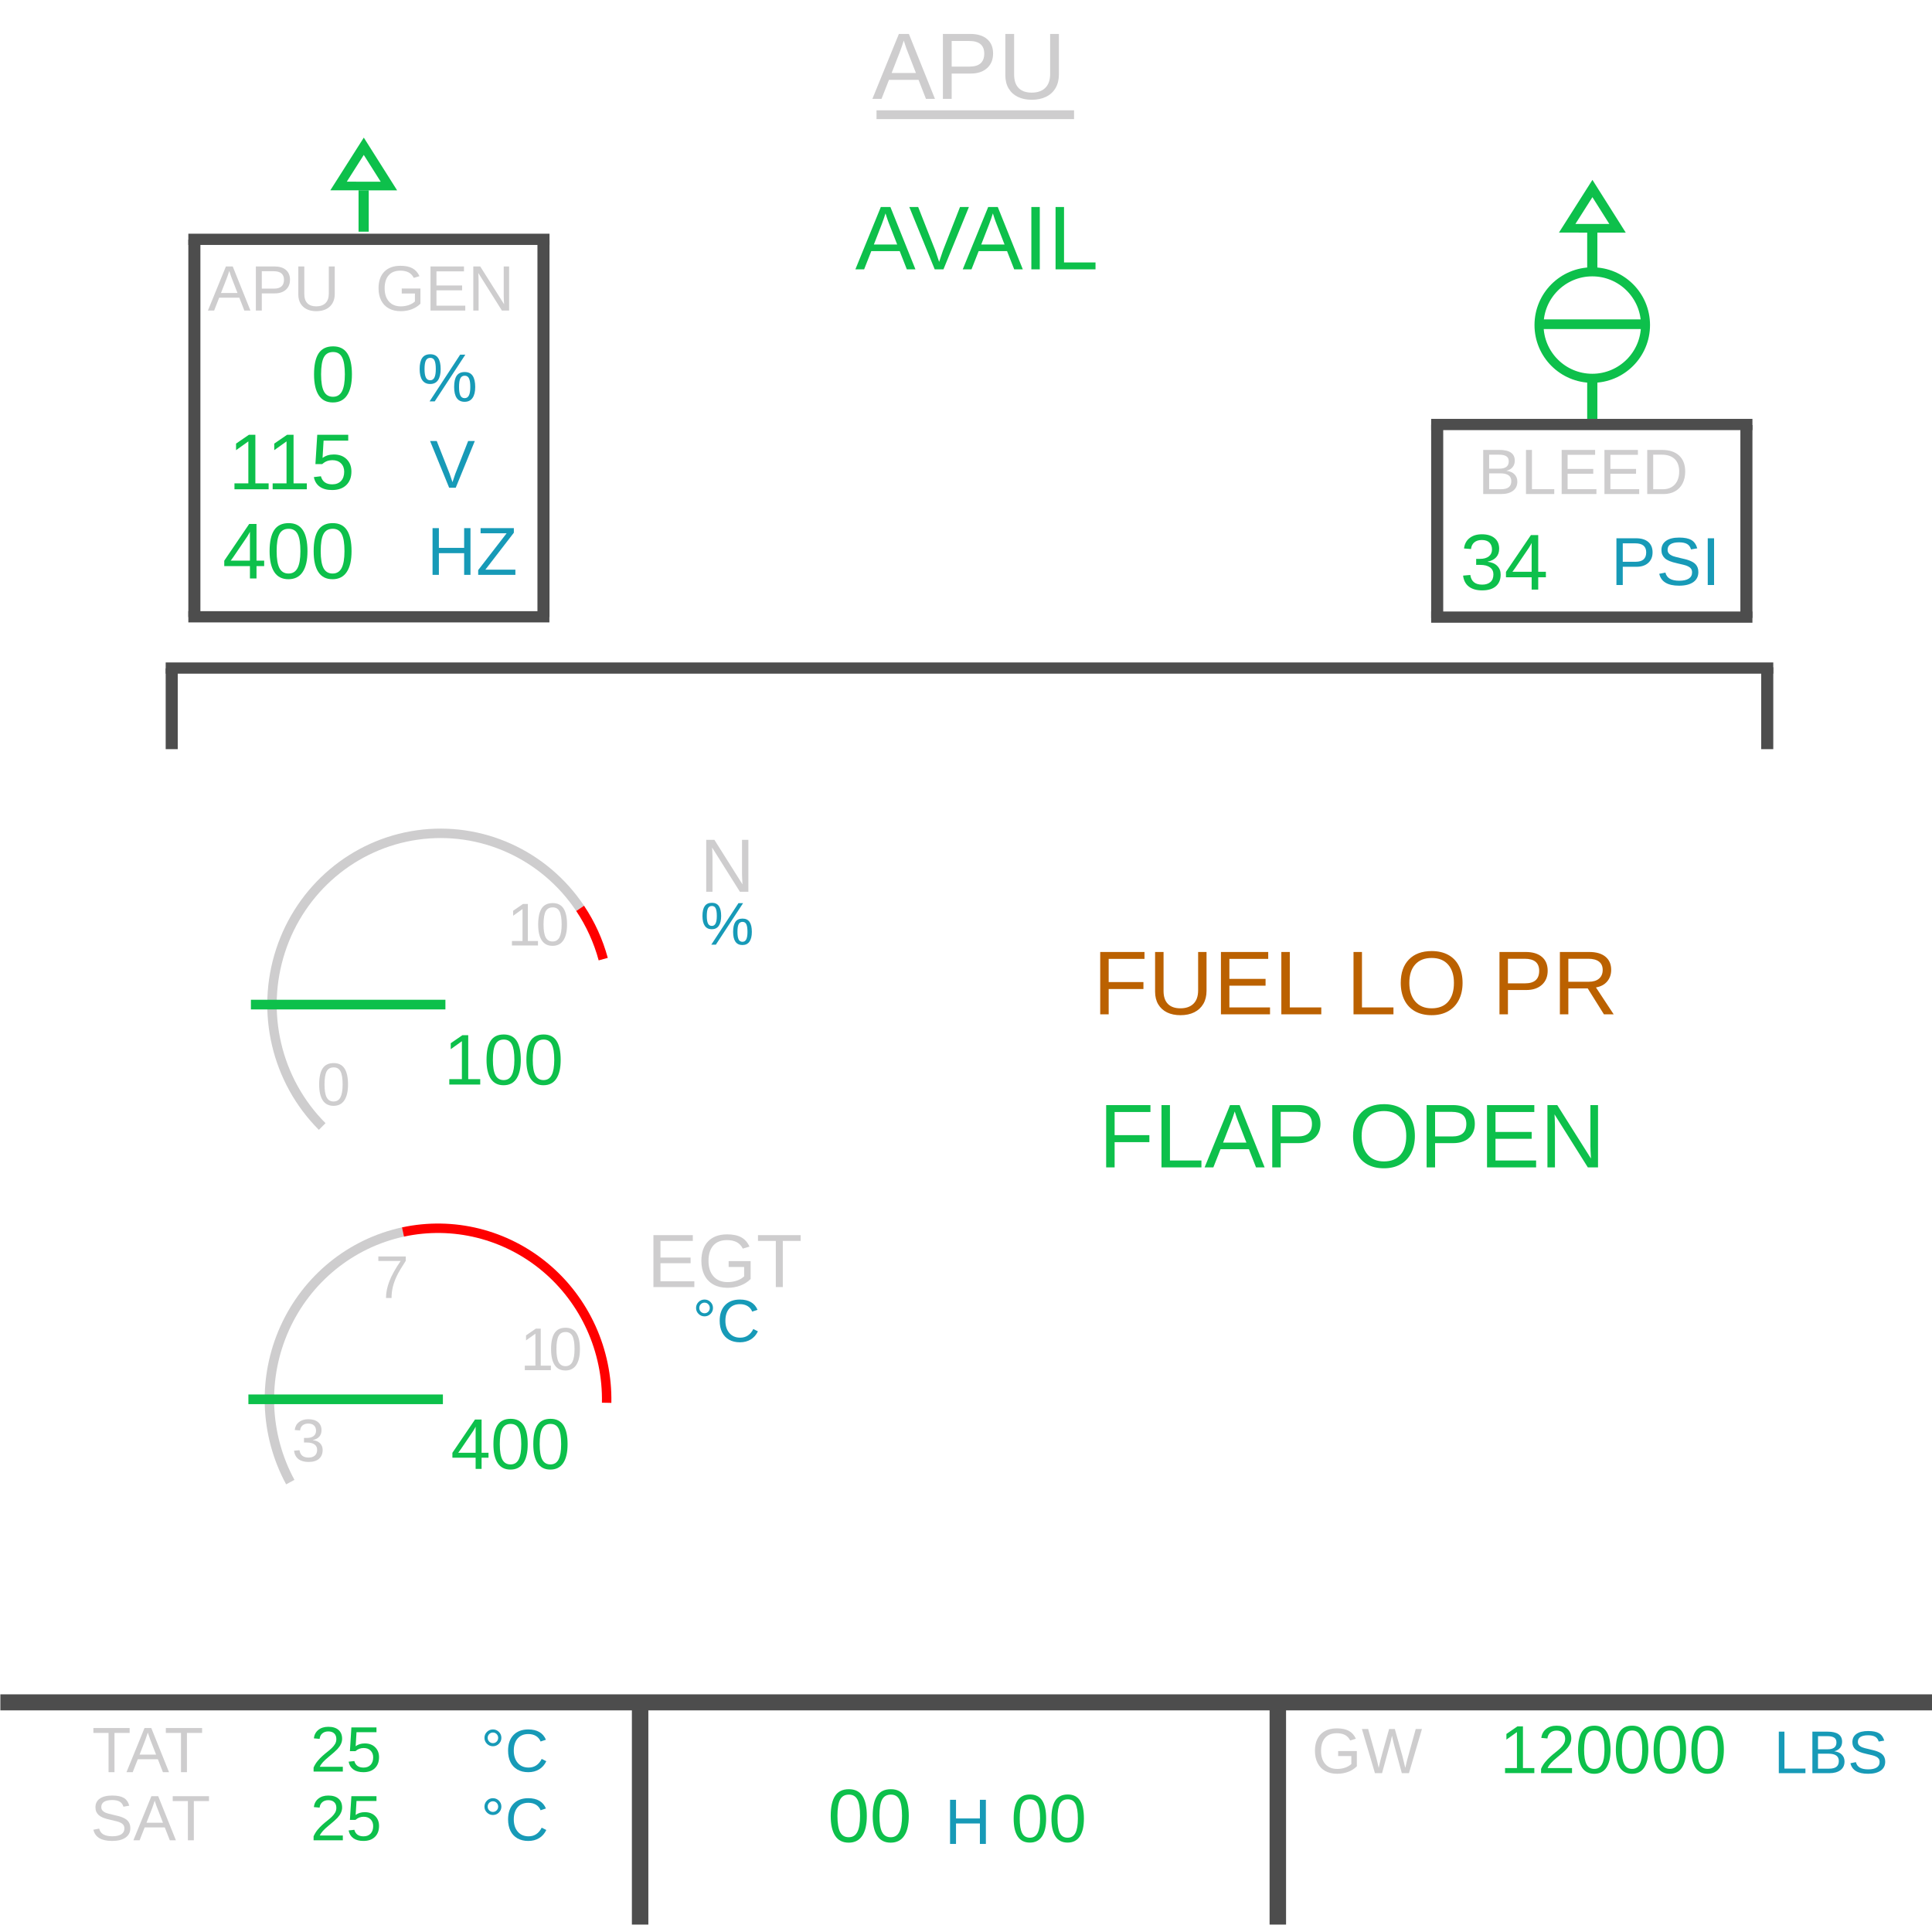
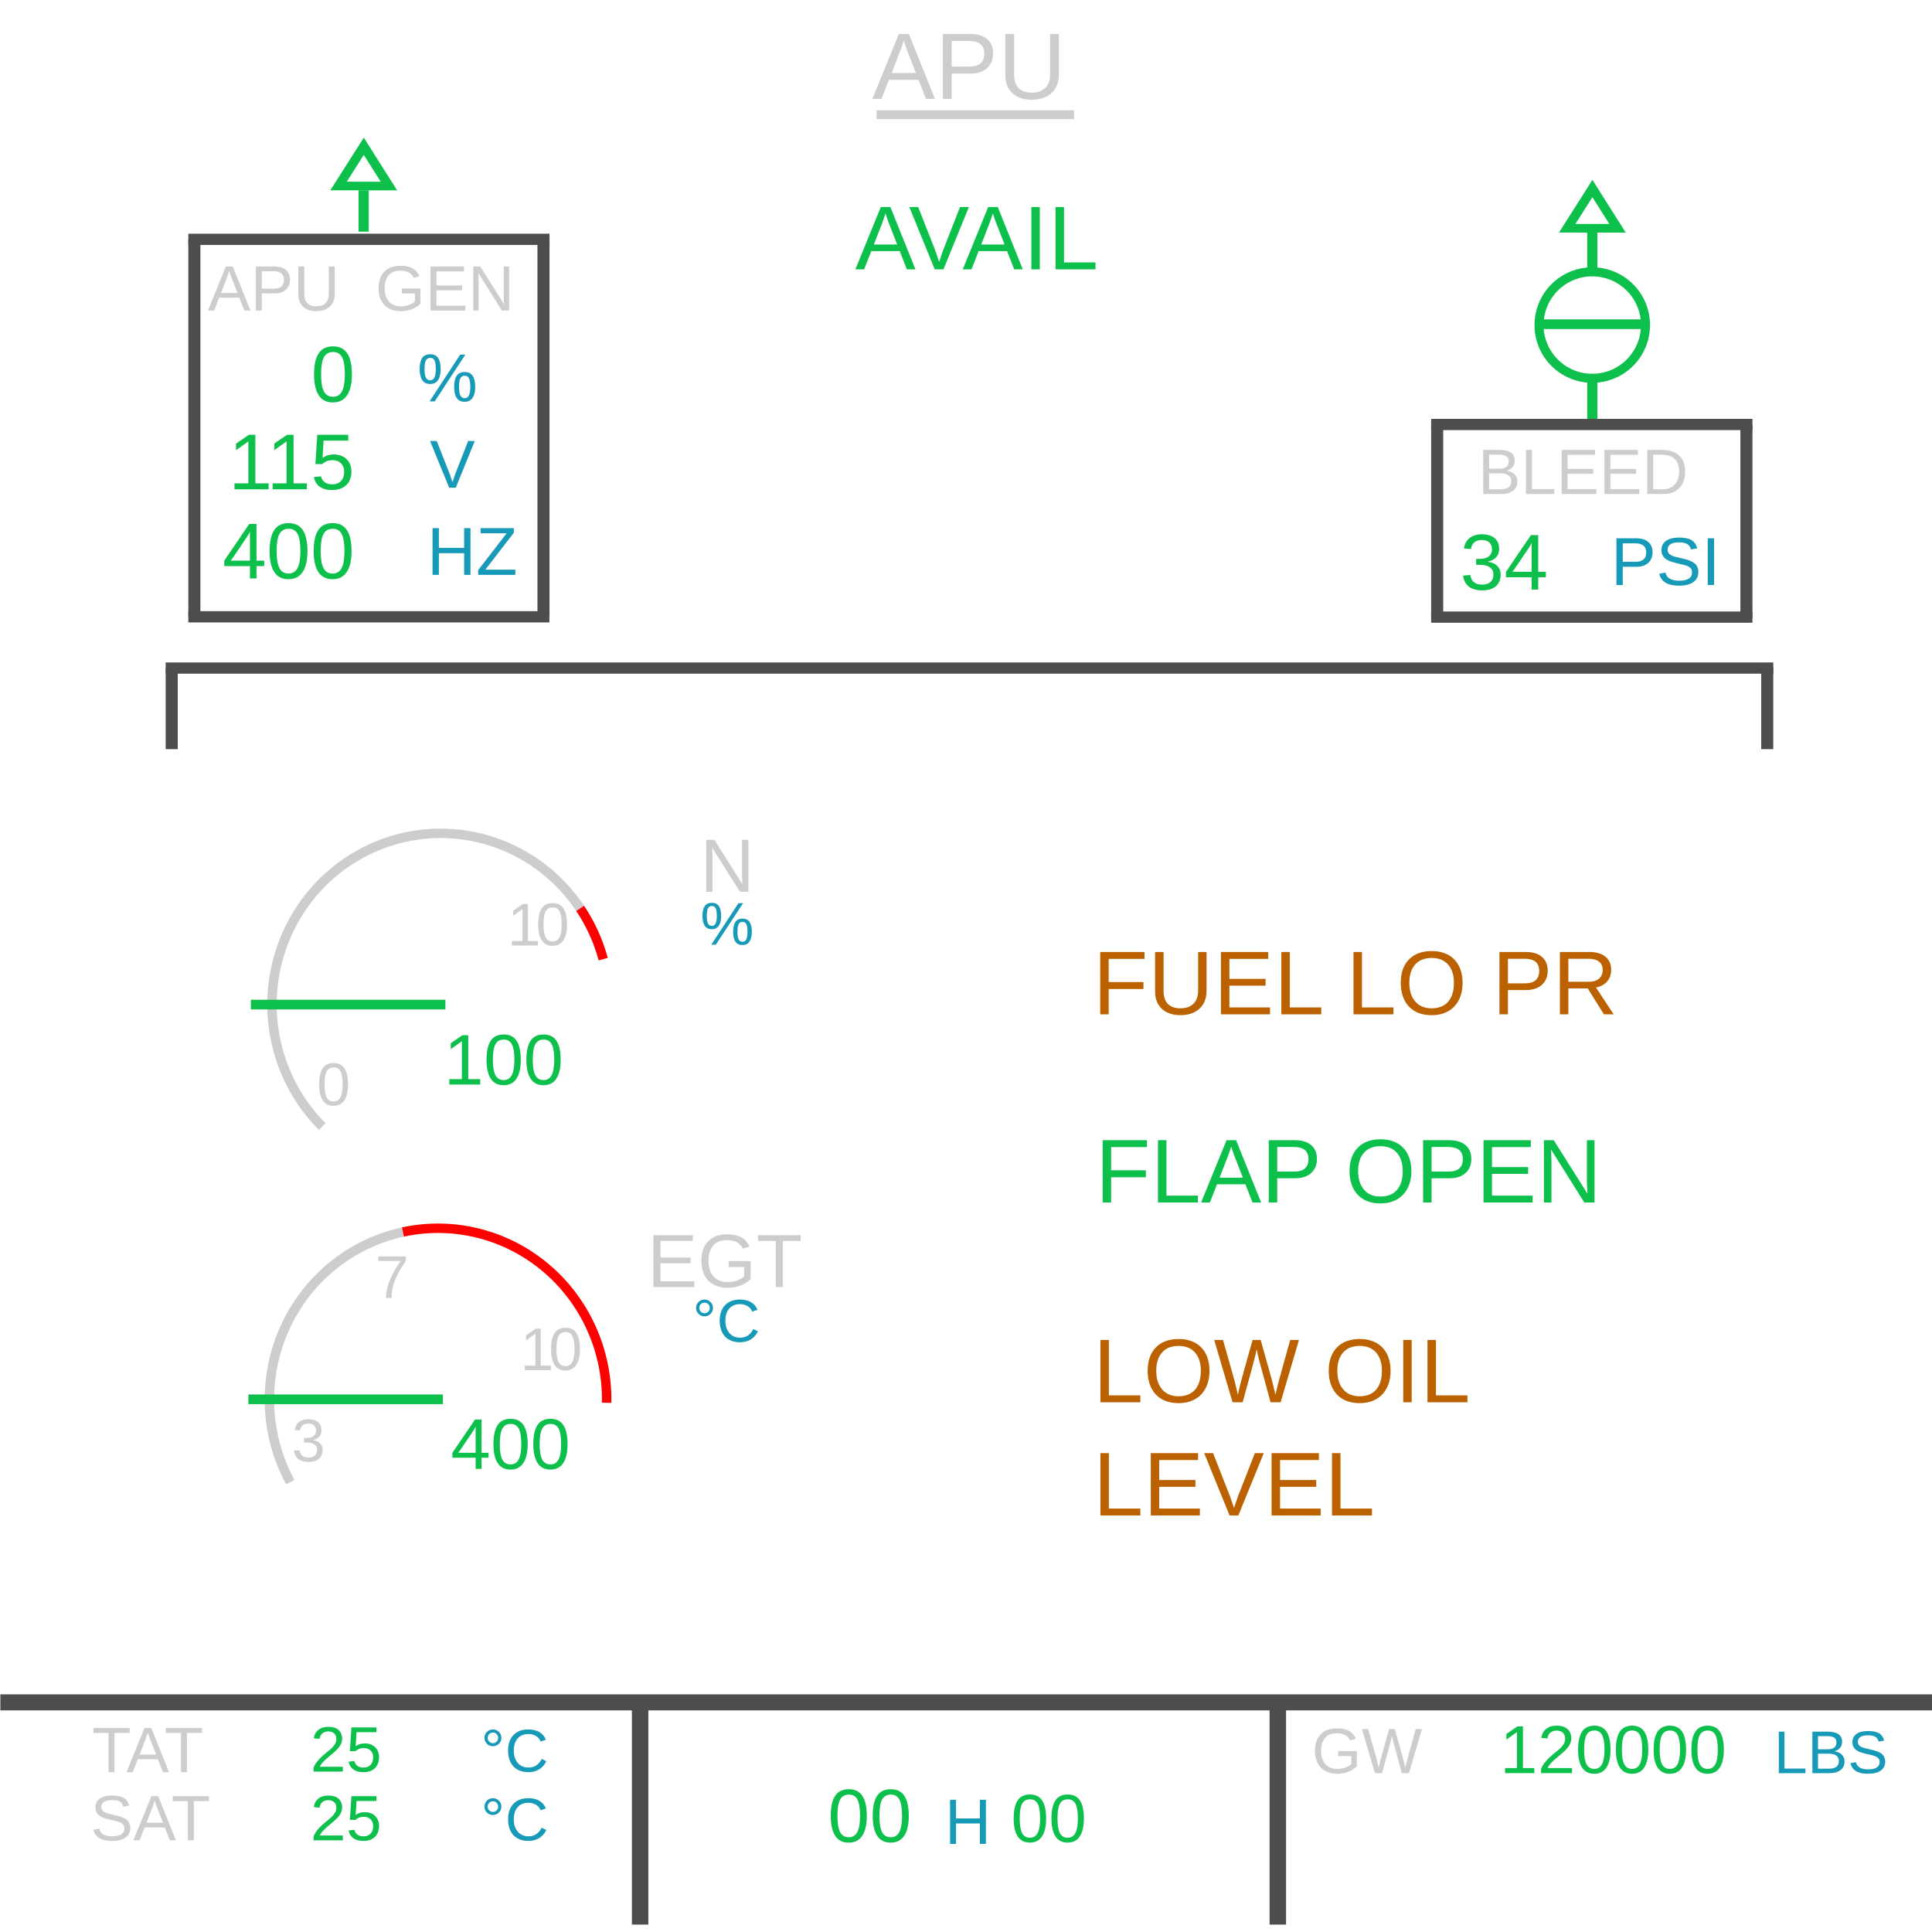
<svg xmlns="http://www.w3.org/2000/svg" width="1024pt" height="1024pt" viewBox="0 0 1024 1024" version="1.1" id="svg2">
  <defs id="defs373" />
  <g id="g913">
    <rect y="898.036" x="0.192" height="8.497" width="1023.902" id="rect3952" style="fill:#4d4d4d;fill-opacity:1" />
    <rect y="902.733" x="334.912" height="117.34" width="8.725" id="rect3956" style="fill:#4d4d4d;fill-opacity:1" />
    <rect style="fill:#4d4d4d;fill-opacity:1" id="rect4168" width="8.725" height="117.34" x="672.912" y="902.733" />
  </g>
  <text xml:space="preserve" style="font-style:normal;font-weight:normal;line-height:0%;font-family:'Liberation Sans';letter-spacing:0px;word-spacing:0px;fill:#179ab7;fill-opacity:1;stroke:none;stroke-width:1px;stroke-linecap:butt;stroke-linejoin:miter;stroke-opacity:1" x="500.752" y="977.318" id="text6232">
    <tspan id="tspan3726-1-4-5-7" x="500.752" y="977.318" style="font-style:normal;font-variant:normal;font-weight:normal;font-stretch:normal;font-size:34px;line-height:1.25;font-family:'Liberation Sans';-inkscape-font-specification:'Liberation Sans';fill:#179ab7;fill-opacity:1">H</tspan>
  </text>
  <text xml:space="preserve" style="font-style:normal;font-weight:normal;line-height:0%;font-family:'Liberation Sans';letter-spacing:0px;word-spacing:0px;fill:#179ab7;fill-opacity:1;stroke:none;stroke-width:1px;stroke-linecap:butt;stroke-linejoin:miter;stroke-opacity:1" x="254.868" y="938.986" id="text6233">
    <tspan id="tspan3726-1-4-5-3" x="254.868" y="938.986" style="font-style:normal;font-variant:normal;font-weight:normal;font-stretch:normal;font-size:32px;line-height:1.25;font-family:'Liberation Sans';-inkscape-font-specification:'Liberation Sans';fill:#179ab7;fill-opacity:1">°C</tspan>
  </text>
  <text xml:space="preserve" style="font-style:normal;font-weight:normal;line-height:0%;font-family:'Liberation Sans';letter-spacing:0px;word-spacing:0px;fill:#179ab7;fill-opacity:1;stroke:none;stroke-width:1px;stroke-linecap:butt;stroke-linejoin:miter;stroke-opacity:1" x="940.18" y="939.824" id="GW-weight-unit">
    <tspan id="tspan3726-1-4-5-7-7" x="940.18" y="939.824" style="font-style:normal;font-variant:normal;font-weight:normal;font-stretch:normal;font-size:32px;line-height:1.25;font-family:'Liberation Sans';-inkscape-font-specification:'Liberation Sans';fill:#179ab7;fill-opacity:1">LBS</tspan>
  </text>
  <text xml:space="preserve" style="font-style:normal;font-weight:normal;line-height:0%;font-family:'Liberation Sans';letter-spacing:0px;word-spacing:0px;fill:#000000;fill-opacity:1;stroke:none;stroke-width:1px;stroke-linecap:butt;stroke-linejoin:miter;stroke-opacity:1" x="695.25" y="939.804" id="text3912">
    <tspan id="tspan3914" x="695.25" y="939.804" style="font-style:normal;font-variant:normal;font-weight:normal;font-stretch:normal;font-size:34px;line-height:1.25;font-family:'Liberation Sans';-inkscape-font-specification:'Liberation Sans';fill:#cecdce">GW</tspan>
  </text>
  <text xml:space="preserve" style="font-style:normal;font-weight:normal;line-height:0%;font-family:'Liberation Sans';letter-spacing:0px;word-spacing:0px;fill:#000000;fill-opacity:1;stroke:none;stroke-width:1px;stroke-linecap:butt;stroke-linejoin:miter;stroke-opacity:1" x="48.732" y="939.298" id="text6235">
    <tspan id="tspan3914-9" x="48.732" y="939.298" style="font-style:normal;font-variant:normal;font-weight:normal;font-stretch:normal;font-size:34px;line-height:1.25;font-family:'Liberation Sans';-inkscape-font-specification:'Liberation Sans';fill:#cecdce">TAT</tspan>
  </text>
  <text xml:space="preserve" style="font-style:normal;font-weight:normal;line-height:0%;font-family:'Liberation Sans';letter-spacing:0px;word-spacing:0px;fill:#000000;fill-opacity:1;stroke:none;stroke-width:1px;stroke-linecap:butt;stroke-linejoin:miter;stroke-opacity:1" x="47.952" y="975.403" id="text6236">
    <tspan id="tspan3914-9-4" x="47.952" y="975.403" style="font-style:normal;font-variant:normal;font-weight:normal;font-stretch:normal;font-size:34px;line-height:1.25;font-family:'Liberation Sans';-inkscape-font-specification:'Liberation Sans';fill:#cecdce">SAT</tspan>
  </text>
  <text xml:space="preserve" style="font-style:normal;font-weight:normal;line-height:0%;font-family:'Liberation Sans';text-align:end;letter-spacing:0px;word-spacing:0px;text-anchor:end;fill:#000000;fill-opacity:1;stroke:none;stroke-width:1px;stroke-linecap:butt;stroke-linejoin:miter;stroke-opacity:1" x="212.326" y="938.966" id="TAT">
    <tspan id="tspan5151-5-7-1" x="212.326" y="938.966" style="font-style:normal;font-variant:normal;font-weight:normal;font-stretch:normal;font-size:34px;line-height:1.25;font-family:'Liberation Sans';-inkscape-font-specification:'Liberation Sans';text-align:end;text-anchor:end;fill:#0dc04b">25</tspan>
  </text>
  <text xml:space="preserve" style="font-style:normal;font-weight:normal;line-height:0%;font-family:'Liberation Sans';text-align:end;letter-spacing:0px;word-spacing:0px;text-anchor:end;fill:#000000;fill-opacity:1;stroke:none;stroke-width:1px;stroke-linecap:butt;stroke-linejoin:miter;stroke-opacity:1" x="212.326" y="975.404" id="SAT">
    <tspan id="tspan5151-5-7-1-0" x="212.326" y="975.404" style="font-style:normal;font-variant:normal;font-weight:normal;font-stretch:normal;font-size:34px;line-height:1.25;font-family:'Liberation Sans';-inkscape-font-specification:'Liberation Sans';text-align:end;text-anchor:end;fill:#0dc04b">25</tspan>
  </text>
  <text xml:space="preserve" style="font-style:normal;font-weight:normal;line-height:0%;font-family:'Liberation Sans';text-align:end;letter-spacing:0px;word-spacing:0px;text-anchor:end;fill:#000000;fill-opacity:1;stroke:none;stroke-width:1px;stroke-linecap:butt;stroke-linejoin:miter;stroke-opacity:1" x="925.09" y="939.785" id="GW">
    <tspan id="tspan5151-5-7-1-9" x="925.09" y="939.785" style="font-style:normal;font-variant:normal;font-weight:normal;font-stretch:normal;font-size:36px;line-height:1.25;font-family:'Liberation Sans';-inkscape-font-specification:'Liberation Sans';text-align:end;text-anchor:end;fill:#0dc04b">120000</tspan>
  </text>
  <text id="text4170" y="975.424" x="254.868" style="font-style:normal;font-weight:normal;line-height:0%;font-family:'Liberation Sans';letter-spacing:0px;word-spacing:0px;fill:#179ab7;fill-opacity:1;stroke:none;stroke-width:1px;stroke-linecap:butt;stroke-linejoin:miter;stroke-opacity:1" xml:space="preserve">
    <tspan style="font-style:normal;font-variant:normal;font-weight:normal;font-stretch:normal;font-size:32px;line-height:1.25;font-family:'Liberation Sans';-inkscape-font-specification:'Liberation Sans';fill:#179ab7;fill-opacity:1" y="975.424" x="254.868" id="tspan4172">°C</tspan>
  </text>
  <text id="UTCh" y="976.252" x="465.991" style="font-style:normal;font-weight:normal;line-height:0%;font-family:'Liberation Sans';text-align:center;letter-spacing:0px;word-spacing:0px;text-anchor:middle;fill:#000000;fill-opacity:1;stroke:none;stroke-width:1px;stroke-linecap:butt;stroke-linejoin:miter;stroke-opacity:1" xml:space="preserve">
    <tspan style="font-style:normal;font-variant:normal;font-weight:normal;font-stretch:normal;font-size:40px;line-height:1.25;font-family:'Liberation Sans';-inkscape-font-specification:'Liberation Sans';text-align:center;text-anchor:middle;fill:#0dc04b" y="976.252" x="465.991" id="tspan4176">00</tspan>
  </text>
  <text xml:space="preserve" style="font-style:normal;font-weight:normal;line-height:0%;font-family:'Liberation Sans';text-align:center;letter-spacing:0px;word-spacing:0px;text-anchor:middle;fill:#000000;fill-opacity:1;stroke:none;stroke-width:1px;stroke-linecap:butt;stroke-linejoin:miter;stroke-opacity:1" x="560.885" y="976.252" id="UTCm">
    <tspan id="tspan4180" x="560.885" y="976.252" style="font-style:normal;font-variant:normal;font-weight:normal;font-stretch:normal;font-size:36px;line-height:1.25;font-family:'Liberation Sans';-inkscape-font-specification:'Liberation Sans';text-align:center;text-anchor:middle;fill:#0dc04b">00</tspan>
  </text>
  <text xml:space="preserve" style="font-style:normal;font-weight:normal;line-height:0%;font-family:'Liberation Sans';letter-spacing:0px;word-spacing:0px;fill:#000000;fill-opacity:1;stroke:none;stroke-width:1px;stroke-linecap:butt;stroke-linejoin:miter;stroke-opacity:1" x="518.692" y="52.393" id="PageTitleAPU">
    <tspan id="tspan3716" x="518.692" y="52.393" style="font-style:normal;font-variant:normal;font-weight:normal;font-stretch:normal;font-size:50px;line-height:1.25;font-family:'Liberation Sans';-inkscape-font-specification:'Liberation Sans';text-align:center;text-anchor:middle;fill:#cecdce">APU</tspan>
  </text>
  <rect style="fill:#cecdce;fill-opacity:1" id="PageTitleAPU2" width="104.695" height="4.678" x="464.575" y="58.461" />
  <text xml:space="preserve" style="font-style:normal;font-weight:normal;line-height:0%;font-family:'Liberation Sans';letter-spacing:0px;word-spacing:0px;fill:#000000;fill-opacity:1;stroke:none;stroke-width:1px;stroke-linecap:butt;stroke-linejoin:miter;stroke-opacity:1" x="196.372" y="164.61" id="APUGentext">
    <tspan id="tspan3722" x="196.372" y="164.61" style="font-style:normal;font-variant:normal;font-weight:normal;font-stretch:normal;font-size:34px;line-height:1.25;font-family:'Liberation Sans';-inkscape-font-specification:'Liberation Sans';text-align:center;text-anchor:middle;fill:#cecdce">APU  GEN</tspan>
  </text>
  <text xml:space="preserve" style="font-style:normal;font-weight:normal;line-height:0%;font-family:'Liberation Sans';letter-spacing:0px;word-spacing:0px;fill:#179ab7;fill-opacity:1;stroke:none;stroke-width:1px;stroke-linecap:butt;stroke-linejoin:miter;stroke-opacity:1" x="221.142" y="212.746" id="text3724">
    <tspan id="tspan3726" x="221.142" y="212.746" style="font-style:normal;font-variant:normal;font-weight:normal;font-stretch:normal;font-size:36px;line-height:1.25;font-family:'Liberation Sans';-inkscape-font-specification:'Liberation Sans';fill:#179ab7;fill-opacity:1">%</tspan>
  </text>
  <text xml:space="preserve" style="font-style:normal;font-weight:normal;line-height:0%;font-family:'Liberation Sans';letter-spacing:0px;word-spacing:0px;fill:#179ab7;fill-opacity:1;stroke:none;stroke-width:1px;stroke-linecap:butt;stroke-linejoin:miter;stroke-opacity:1" x="227.796" y="258.512" id="text3728">
    <tspan id="tspan3730" x="227.796" y="258.512" style="font-style:normal;font-variant:normal;font-weight:normal;font-stretch:normal;font-size:36px;line-height:1.25;font-family:'Liberation Sans';-inkscape-font-specification:'Liberation Sans';fill:#179ab7;fill-opacity:1">V</tspan>
  </text>
  <text xml:space="preserve" style="font-style:normal;font-weight:normal;line-height:0%;font-family:'Liberation Sans';letter-spacing:0px;word-spacing:0px;fill:#179ab7;fill-opacity:1;stroke:none;stroke-width:1px;stroke-linecap:butt;stroke-linejoin:miter;stroke-opacity:1" x="226.305" y="304.678" id="text3732">
    <tspan id="tspan3734" x="226.305" y="304.678" style="font-style:normal;font-variant:normal;font-weight:normal;font-stretch:normal;font-size:36px;line-height:1.25;font-family:'Liberation Sans';-inkscape-font-specification:'Liberation Sans';fill:#179ab7;fill-opacity:1">HZ</tspan>
  </text>
  <text xml:space="preserve" style="font-style:normal;font-weight:normal;line-height:0%;font-family:'Liberation Sans';letter-spacing:0px;word-spacing:0px;fill:#179ab7;fill-opacity:1;stroke:none;stroke-width:1px;stroke-linecap:butt;stroke-linejoin:miter;stroke-opacity:1" x="371.18" y="500.702" id="text3724-2">
    <tspan id="tspan3726-1" x="371.18" y="500.702" style="font-style:normal;font-variant:normal;font-weight:normal;font-stretch:normal;font-size:32px;line-height:1.25;font-family:'Liberation Sans';-inkscape-font-specification:'Liberation Sans';fill:#179ab7;fill-opacity:1">%</tspan>
  </text>
  <text xml:space="preserve" style="font-style:normal;font-weight:normal;line-height:0%;font-family:'Liberation Sans';letter-spacing:0px;word-spacing:0px;fill:#000000;fill-opacity:1;stroke:none;stroke-width:1px;stroke-linecap:butt;stroke-linejoin:miter;stroke-opacity:1" x="371.026" y="472.651" id="text3754">
    <tspan id="tspan3756" x="371.026" y="472.651" style="font-style:normal;font-variant:normal;font-weight:normal;font-stretch:normal;font-size:40px;line-height:1.25;font-family:'Liberation Sans';-inkscape-font-specification:'Liberation Sans';fill:#cecdce">N</tspan>
  </text>
  <text xml:space="preserve" style="font-style:normal;font-weight:normal;line-height:0%;font-family:'Liberation Sans';letter-spacing:0px;word-spacing:0px;fill:#000000;fill-opacity:1;stroke:none;stroke-width:1px;stroke-linecap:butt;stroke-linejoin:miter;stroke-opacity:1" x="343.047" y="682.175" id="text3754-8">
    <tspan id="tspan3756-0" x="343.047" y="682.175" style="font-style:normal;font-variant:normal;font-weight:normal;font-stretch:normal;font-size:40px;line-height:1.25;font-family:'Liberation Sans';-inkscape-font-specification:'Liberation Sans';fill:#cecdce">EGT</tspan>
  </text>
  <text xml:space="preserve" style="font-style:normal;font-weight:normal;line-height:0%;font-family:'Liberation Sans';letter-spacing:0px;word-spacing:0px;fill:#179ab7;fill-opacity:1;stroke:none;stroke-width:1px;stroke-linecap:butt;stroke-linejoin:miter;stroke-opacity:1" x="367.024" y="711.133" id="text3724-2-2-6-4-8">
    <tspan id="tspan3726-1-4-5-3-5" x="367.024" y="711.133" style="font-style:normal;font-variant:normal;font-weight:normal;font-stretch:normal;font-size:32px;line-height:1.25;font-family:'Liberation Sans';-inkscape-font-specification:'Liberation Sans';fill:#179ab7;fill-opacity:1">°C</tspan>
  </text>
  <text xml:space="preserve" style="font-style:normal;font-weight:normal;line-height:0%;font-family:'Liberation Sans';letter-spacing:0px;word-spacing:0px;fill:#000000;fill-opacity:1;stroke:none;stroke-width:1px;stroke-linecap:butt;stroke-linejoin:miter;stroke-opacity:1" x="844.077" y="261.855" id="text3720-7">
    <tspan id="tspan3722-0" x="844.077" y="261.855" style="font-style:normal;font-variant:normal;font-weight:normal;font-stretch:normal;font-size:34px;line-height:1.25;font-family:'Liberation Sans';-inkscape-font-specification:'Liberation Sans';text-align:center;text-anchor:middle;fill:#cecdce">BLEED</tspan>
  </text>
  <text xml:space="preserve" style="font-style:normal;font-weight:normal;line-height:0%;font-family:'Liberation Sans';letter-spacing:0px;word-spacing:0px;fill:#179ab7;fill-opacity:1;stroke:none;stroke-width:1px;stroke-linecap:butt;stroke-linejoin:miter;stroke-opacity:1" x="853.791" y="310.062" id="text3728-3">
    <tspan id="tspan3730-0" x="853.791" y="310.062" style="font-style:normal;font-variant:normal;font-weight:normal;font-stretch:normal;font-size:36px;line-height:1.25;font-family:'Liberation Sans';-inkscape-font-specification:'Liberation Sans';fill:#179ab7;fill-opacity:1">PSI</tspan>
  </text>
  <text xml:space="preserve" style="font-style:normal;font-weight:normal;line-height:0%;font-family:'Liberation Sans';letter-spacing:0px;word-spacing:0px;fill:#000000;fill-opacity:1;stroke:none;stroke-width:1px;stroke-linecap:butt;stroke-linejoin:miter;stroke-opacity:1" x="268.903" y="501.143" id="text3754-1">
    <tspan id="tspan3756-4" x="268.903" y="501.143" style="font-style:normal;font-variant:normal;font-weight:normal;font-stretch:normal;font-size:32px;line-height:1.25;font-family:'Liberation Sans';-inkscape-font-specification:'Liberation Sans';letter-spacing:0px;word-spacing:0px;fill:#cecdce" dx="0" dy="0">1</tspan>
  </text>
  <text xml:space="preserve" style="font-style:normal;font-weight:normal;line-height:0%;font-family:'Liberation Sans';letter-spacing:0px;word-spacing:0px;fill:#000000;fill-opacity:1;stroke:none;stroke-width:1px;stroke-linecap:butt;stroke-linejoin:miter;stroke-opacity:1" x="283.997" y="501" id="text3754-1-3">
    <tspan id="tspan3756-4-2" x="283.997" y="501" style="font-style:normal;font-variant:normal;font-weight:normal;font-stretch:normal;font-size:32px;line-height:1.25;font-family:'Liberation Sans';-inkscape-font-specification:'Liberation Sans';letter-spacing:0px;word-spacing:0px;fill:#cecdce">0</tspan>
  </text>
  <text xml:space="preserve" style="font-style:normal;font-weight:normal;line-height:0%;font-family:'Liberation Sans';letter-spacing:0px;word-spacing:0px;fill:#000000;fill-opacity:1;stroke:none;stroke-width:1px;stroke-linecap:butt;stroke-linejoin:miter;stroke-opacity:1" x="275.736" y="726.214" id="text3754-1-9">
    <tspan id="tspan3756-4-24" x="275.736" y="726.214" style="font-style:normal;font-variant:normal;font-weight:normal;font-stretch:normal;font-size:32px;line-height:1.25;font-family:'Liberation Sans';-inkscape-font-specification:'Liberation Sans';letter-spacing:0px;word-spacing:0px;fill:#cecdce" dx="0" dy="0">1</tspan>
  </text>
  <text xml:space="preserve" style="font-style:normal;font-weight:normal;line-height:0%;font-family:'Liberation Sans';letter-spacing:0px;word-spacing:0px;fill:#000000;fill-opacity:1;stroke:none;stroke-width:1px;stroke-linecap:butt;stroke-linejoin:miter;stroke-opacity:1" x="290.83" y="726.071" id="text3754-1-3-8">
    <tspan id="tspan3756-4-2-3" x="290.83" y="726.071" style="font-style:normal;font-variant:normal;font-weight:normal;font-stretch:normal;font-size:32px;line-height:1.25;font-family:'Liberation Sans';-inkscape-font-specification:'Liberation Sans';letter-spacing:0px;word-spacing:0px;fill:#cecdce">0</tspan>
  </text>
  <text xml:space="preserve" style="font-style:normal;font-weight:normal;line-height:0%;font-family:'Liberation Sans';letter-spacing:0px;word-spacing:0px;fill:#000000;fill-opacity:1;stroke:none;stroke-width:1px;stroke-linecap:butt;stroke-linejoin:miter;stroke-opacity:1" x="198.888" y="687.966" id="text3754-1-9-2">
    <tspan id="tspan3756-4-24-6" x="198.888" y="687.966" style="font-style:normal;font-variant:normal;font-weight:normal;font-stretch:normal;font-size:32px;line-height:1.25;font-family:'Liberation Sans';-inkscape-font-specification:'Liberation Sans';letter-spacing:0px;word-spacing:0px;fill:#cecdce">7</tspan>
  </text>
  <text xml:space="preserve" style="font-style:normal;font-weight:normal;line-height:0%;font-family:'Liberation Sans';letter-spacing:0px;word-spacing:0px;fill:#000000;fill-opacity:1;stroke:none;stroke-width:1px;stroke-linecap:butt;stroke-linejoin:miter;stroke-opacity:1" x="167.909" y="585.8" id="text3754-1-3-4">
    <tspan id="tspan3756-4-2-9" x="167.909" y="585.8" style="font-style:normal;font-variant:normal;font-weight:normal;font-stretch:normal;font-size:32px;line-height:1.25;font-family:'Liberation Sans';-inkscape-font-specification:'Liberation Sans';letter-spacing:0px;word-spacing:0px;fill:#cecdce">0</tspan>
  </text>
  <text xml:space="preserve" style="font-style:normal;font-weight:normal;line-height:0%;font-family:'Liberation Sans';letter-spacing:0px;word-spacing:0px;fill:#000000;fill-opacity:1;stroke:none;stroke-width:1px;stroke-linecap:butt;stroke-linejoin:miter;stroke-opacity:1" x="154.62" y="774.555" id="text3754-1-9-2-1">
    <tspan id="tspan3756-4-24-6-8" x="154.62" y="774.555" style="font-style:normal;font-variant:normal;font-weight:normal;font-stretch:normal;font-size:32px;line-height:1.25;font-family:'Liberation Sans';-inkscape-font-specification:'Liberation Sans';letter-spacing:0px;word-spacing:0px;fill:#cecdce">3</tspan>
  </text>
  <g id="g3449">
    <rect y="351.112" x="87.817" height="5.951" width="852.052" id="rect3952-8" style="fill:#4d4d4d;fill-opacity:1" />
    <rect y="354.228" x="87.819" height="42.838" width="6.392" id="rect3956-8" style="fill:#4d4d4d;fill-opacity:1" />
    <rect y="353.664" x="933.476" height="43.404" width="6.392" id="rect3956-8-6" style="fill:#4d4d4d;fill-opacity:1" />
  </g>
  <g id="APUGenbox">
    <rect y="123.871" x="99.824" height="5.954" width="191.428" id="rect3952-8-5" style="fill:#4d4d4d;fill-opacity:1" />
    <rect y="126.99" x="99.826" height="200.064" width="6.392" id="rect3956-8-3" style="fill:#4d4d4d;fill-opacity:1" />
    <rect y="323.936" x="99.825" height="5.954" width="191.363" id="rect3952-8-5-7" style="fill:#4d4d4d;fill-opacity:1" />
    <rect y="127.277" x="284.86" height="199.781" width="6.392" id="rect3956-8-3-3" style="fill:#4d4d4d;fill-opacity:1" />
  </g>
  <path style="fill:none;fill-opacity:1;stroke:#cecdce;stroke-width:5;stroke-linecap:butt;stroke-linejoin:miter;stroke-miterlimit:4;stroke-dasharray:none;stroke-opacity:1" d="m 170.769,597.074 c -24.221,-24.267 -32.775,-60.393 -22.065,-93.189 10.71,-32.796 38.825,-56.574 72.525,-61.334 33.7,-4.761 67.139,10.321 86.256,38.903" id="APUN-scale" />
  <path style="fill:none;fill-opacity:1;stroke:#ff0000;stroke-width:5;stroke-linecap:butt;stroke-linejoin:miter;stroke-miterlimit:4;stroke-dasharray:none;stroke-opacity:1" d="m 307.481,481.446 c 5.505,8.229 9.641,17.321 12.242,26.913" id="APUN-scale2" />
  <path style="fill:none;fill-opacity:1;stroke:#cecdce;stroke-width:5;stroke-linecap:butt;stroke-linejoin:miter;stroke-miterlimit:4;stroke-dasharray:none;stroke-opacity:1" d="m 153.859,785.546 c -13.641,-25.167 -14.745,-55.407 -2.977,-81.531 11.768,-26.124 35.019,-45.049 62.688,-51.026" id="APUEGT-scale" />
  <path style="fill:none;fill-opacity:1;stroke:#ff0000;stroke-width:5;stroke-linecap:butt;stroke-linejoin:miter;stroke-miterlimit:4;stroke-dasharray:none;stroke-opacity:1" d="m 213.579,652.988 c 26.671,-5.758 54.472,1.162 75.498,18.793 21.026,17.631 32.978,44.044 32.457,71.729" id="APUEGT-scale2" />
  <g id="g3454">
    <rect y="222.016" x="758.542" height="5.954" width="170.285" id="rect3952-8-5-74" style="fill:#4d4d4d;fill-opacity:1" />
    <rect y="225.134" x="758.544" height="102.393" width="6.392" id="rect3956-8-3-4" style="fill:#4d4d4d;fill-opacity:1" />
    <rect y="324.107" x="758.541" height="5.954" width="170.282" id="rect3952-8-5-7-2" style="fill:#4d4d4d;fill-opacity:1" />
    <rect y="225.281" x="922.437" height="102.249" width="6.392" id="rect3956-8-3-3-6" style="fill:#4d4d4d;fill-opacity:1" />
  </g>
  <rect style="fill:#0dc04b;fill-opacity:1;stroke:none;stroke-width:1;stroke-linecap:butt;stroke-linejoin:miter;stroke-miterlimit:4;stroke-dasharray:none;stroke-opacity:1" id="rect5105" width="5.396" height="21.92" x="841.241" y="200.075" />
  <g id="APUBleedValve">
    <path id="path5107" d="m 872.146,172.29 c 0,15.582 -12.632,28.214 -28.214,28.214 -15.582,0 -28.214,-12.632 -28.214,-28.214 0,-15.582 12.632,-28.214 28.214,-28.214 15.582,0 28.214,12.632 28.214,28.214 z" style="fill:none;fill-opacity:1;stroke:#0dc04b;stroke-width:4.8;stroke-linecap:butt;stroke-linejoin:miter;stroke-miterlimit:4;stroke-dasharray:none;stroke-opacity:1" />
    <rect y="169.283" x="817.613" height="5.12" width="53.196" id="rect5105-2" style="fill:#0dc04b;fill-opacity:1;stroke:none;stroke-width:1;stroke-linecap:butt;stroke-linejoin:miter;stroke-miterlimit:4;stroke-dasharray:none;stroke-opacity:1" />
  </g>
  <g id="APUBleedOnline">
    <rect style="fill:#0dc04b;fill-opacity:1;stroke:none;stroke-width:1;stroke-linecap:butt;stroke-linejoin:miter;stroke-miterlimit:4;stroke-dasharray:none;stroke-opacity:1" id="use5139" width="5.396" height="21.92" x="841.241" y="123.275" />
    <path transform="matrix(1.070229,0,0,0.9755722,-0.2069507,6.732656)" d="m 776.33,117.107 12.494,-21.585 12.446,21.612 z" id="path5145" style="fill:none;fill-opacity:1;stroke:#0dc04b;stroke-width:4.698;stroke-linecap:butt;stroke-linejoin:miter;stroke-miterlimit:4;stroke-dasharray:none;stroke-opacity:1" />
  </g>
  <text xml:space="preserve" style="font-style:normal;font-weight:normal;line-height:0%;font-family:'Liberation Sans';letter-spacing:0px;word-spacing:0px;fill:#000000;fill-opacity:1;stroke:none;stroke-width:1px;stroke-linecap:butt;stroke-linejoin:miter;stroke-opacity:1" x="198.17" y="212.904" id="APUGenLoad">
    <tspan id="tspan5151" x="198.17" y="212.904" style="font-style:normal;font-variant:normal;font-weight:normal;font-stretch:normal;font-size:42px;line-height:1.25;font-family:'Liberation Sans';-inkscape-font-specification:'Liberation Sans';text-align:end;text-anchor:end;fill:#0dc04b">0</tspan>
  </text>
  <text xml:space="preserve" style="font-style:normal;font-weight:normal;line-height:0%;font-family:'Liberation Sans';text-align:end;letter-spacing:0px;word-spacing:0px;text-anchor:end;fill:#000000;fill-opacity:1;stroke:none;stroke-width:1px;stroke-linecap:butt;stroke-linejoin:miter;stroke-opacity:1" x="198.027" y="259.319" id="APUGenVolt">
    <tspan id="tspan5151-0" x="198.027" y="259.319" style="font-style:normal;font-variant:normal;font-weight:normal;font-stretch:normal;font-size:42px;line-height:1.25;font-family:'Liberation Sans';-inkscape-font-specification:'Liberation Sans';text-align:end;text-anchor:end;fill:#0dc04b">115</tspan>
  </text>
  <text xml:space="preserve" style="font-style:normal;font-weight:normal;line-height:0%;font-family:'Liberation Sans';text-align:end;letter-spacing:0px;word-spacing:0px;text-anchor:end;fill:#000000;fill-opacity:1;stroke:none;stroke-width:1px;stroke-linecap:butt;stroke-linejoin:miter;stroke-opacity:1" x="197.966" y="306.594" id="APUGenHz">
    <tspan id="tspan5151-0-2" x="197.966" y="306.594" style="font-style:normal;font-variant:normal;font-weight:normal;font-stretch:normal;font-size:42px;line-height:1.25;font-family:'Liberation Sans';-inkscape-font-specification:'Liberation Sans';text-align:end;text-anchor:end;fill:#0dc04b">400</tspan>
  </text>
  <text xml:space="preserve" style="font-style:normal;font-weight:normal;line-height:0%;font-family:'Liberation Sans';letter-spacing:0px;word-spacing:0px;fill:#000000;fill-opacity:1;stroke:none;stroke-width:1px;stroke-linecap:butt;stroke-linejoin:miter;stroke-opacity:1" x="453.277" y="142.751" id="APUAvail">
    <tspan x="453.277" y="142.751" style="font-style:normal;font-variant:normal;font-weight:normal;font-stretch:normal;font-size:48px;line-height:1.25;font-family:'Liberation Sans';-inkscape-font-specification:'Liberation Sans';fill:#0dc04b" id="tspan5227-3">AVAIL</tspan>
  </text>
-   <text xml:space="preserve" style="font-style:normal;font-weight:normal;line-height:0%;font-family:'Liberation Sans';letter-spacing:0px;word-spacing:0px;fill:#000000;fill-opacity:1;stroke:none;stroke-width:1px;stroke-linecap:butt;stroke-linejoin:miter;stroke-opacity:1" x="582.352" y="618.751" id="APUFlapOpen">
-     <tspan x="582.352" y="618.751" style="font-style:normal;font-variant:normal;font-weight:normal;font-stretch:normal;font-size:48px;line-height:1.25;font-family:'Liberation Sans';-inkscape-font-specification:'Liberation Sans';fill:#0dc04b" id="tspan5227-3-2">FLAP OPEN</tspan>
+   <text xml:space="preserve" style="font-style:normal;font-weight:normal;line-height:0%;font-family:'Liberation Sans';letter-spacing:0px;word-spacing:0px;fill:#000000;fill-opacity:1;stroke:none;stroke-width:1px;stroke-linecap:butt;stroke-linejoin:miter;stroke-opacity:1" x="580.491" y="637.368" id="APUFlapOpen">
+     <tspan x="580.491" y="637.368" style="font-style:normal;font-variant:normal;font-weight:normal;font-stretch:normal;font-size:48px;line-height:1.25;font-family:'Liberation Sans';-inkscape-font-specification:'Liberation Sans';fill:#0dc04b" id="tspan5227-3-2">FLAP OPEN</tspan>
  </text>
  <text xml:space="preserve" style="font-style:normal;font-weight:normal;line-height:0%;font-family:'Liberation Sans';text-align:end;letter-spacing:0px;word-spacing:0px;text-anchor:end;fill:#000000;fill-opacity:1;stroke:none;stroke-width:1px;stroke-linecap:butt;stroke-linejoin:miter;stroke-opacity:1" x="308.653" y="574.822" id="APUN">
    <tspan id="tspan5151-5" x="308.653" y="574.822" style="font-style:normal;font-variant:normal;font-weight:normal;font-stretch:normal;font-size:38px;line-height:1.25;font-family:'Liberation Sans';-inkscape-font-specification:'Liberation Sans';text-align:end;text-anchor:end;fill:#0dc04b">100</tspan>
  </text>
  <text xml:space="preserve" style="font-style:normal;font-weight:normal;line-height:0%;font-family:'Liberation Sans';text-align:end;letter-spacing:0px;word-spacing:0px;text-anchor:end;fill:#000000;fill-opacity:1;stroke:none;stroke-width:1px;stroke-linecap:butt;stroke-linejoin:miter;stroke-opacity:1" x="312.309" y="778.532" id="APUEGT">
    <tspan id="tspan5151-5-7" x="312.309" y="778.532" style="font-style:normal;font-variant:normal;font-weight:normal;font-stretch:normal;font-size:38px;line-height:1.25;font-family:'Liberation Sans';-inkscape-font-specification:'Liberation Sans';text-align:end;text-anchor:end;fill:#0dc04b">400</tspan>
  </text>
  <rect style="fill:#0dc04b;fill-opacity:1;stroke:none;stroke-width:1;stroke-linecap:butt;stroke-linejoin:miter;stroke-miterlimit:4;stroke-dasharray:none;stroke-opacity:1" id="APUN-needle" width="103.09" height="5.12" x="132.987" y="529.894" />
  <rect y="739.102" x="131.656" height="5.12" width="103.09" id="APUEGT-needle" style="fill:#0dc04b;fill-opacity:1;stroke:none;stroke-width:1;stroke-linecap:butt;stroke-linejoin:miter;stroke-miterlimit:4;stroke-dasharray:none;stroke-opacity:1" />
  <text xml:space="preserve" style="font-style:normal;font-weight:normal;line-height:0%;font-family:'Liberation Sans';text-align:end;letter-spacing:0px;word-spacing:0px;text-anchor:end;fill:#000000;fill-opacity:1;stroke:none;stroke-width:1px;stroke-linecap:butt;stroke-linejoin:miter;stroke-opacity:1" x="830.584" y="312.504" id="APUBleedPSI">
    <tspan id="tspan5151-3" x="830.584" y="312.504" style="font-style:normal;font-variant:normal;font-weight:normal;font-stretch:normal;font-size:42px;line-height:1.25;font-family:'Liberation Sans';-inkscape-font-specification:'Liberation Sans';text-align:end;text-anchor:end;fill:#0dc04b">34</tspan>
  </text>
  <text xml:space="preserve" style="font-style:normal;font-weight:normal;line-height:0%;font-family:'Liberation Sans';letter-spacing:0px;word-spacing:0px;fill:#000000;fill-opacity:1;stroke:none;stroke-width:1px;stroke-linecap:butt;stroke-linejoin:miter;stroke-opacity:1" x="579.2" y="537.6" id="APUfuelLO">
    <tspan id="tspan4239" x="579.2" y="537.6" style="font-size:48px;line-height:1.25;fill:#bb6100;fill-opacity:1">FUEL LO PR</tspan>
  </text>
  <g id="APUGenOnline" transform="translate(-651.2,-22.4)">
    <rect y="123.275" x="841.241" height="21.92" width="5.396" id="rect4241" style="fill:#0dc04b;fill-opacity:1;stroke:none;stroke-width:1;stroke-linecap:butt;stroke-linejoin:miter;stroke-miterlimit:4;stroke-dasharray:none;stroke-opacity:1" />
    <path style="fill:none;fill-opacity:1;stroke:#0dc04b;stroke-width:4.698;stroke-linecap:butt;stroke-linejoin:miter;stroke-miterlimit:4;stroke-dasharray:none;stroke-opacity:1" id="path4243" d="m 776.33,117.107 12.494,-21.585 12.446,21.612 z" transform="matrix(1.070229,0,0,0.9755722,-0.2069507,6.732656)" />
  </g>
+   <text xml:space="preserve" style="font-style:normal;font-weight:normal;font-size:12px;line-height:0%;font-family:'Liberation Sans';letter-spacing:0px;word-spacing:0px;fill:#000000;fill-opacity:1;stroke:none;stroke-width:1px;stroke-linecap:butt;stroke-linejoin:miter;stroke-opacity:1" x="579.307" y="743.224" id="APU-low-oil">
+     <tspan id="tspan4239-5" x="579.307" y="743.224" style="font-size:48px;line-height:1.25;fill:#bb6100;fill-opacity:1;stroke-width:1px">LOW OIL</tspan>
+     <tspan x="579.307" y="803.224" style="font-size:48px;line-height:1.25;fill:#bb6100;fill-opacity:1;stroke-width:1px" id="tspan953">LEVEL</tspan>
+   </text>
</svg>
